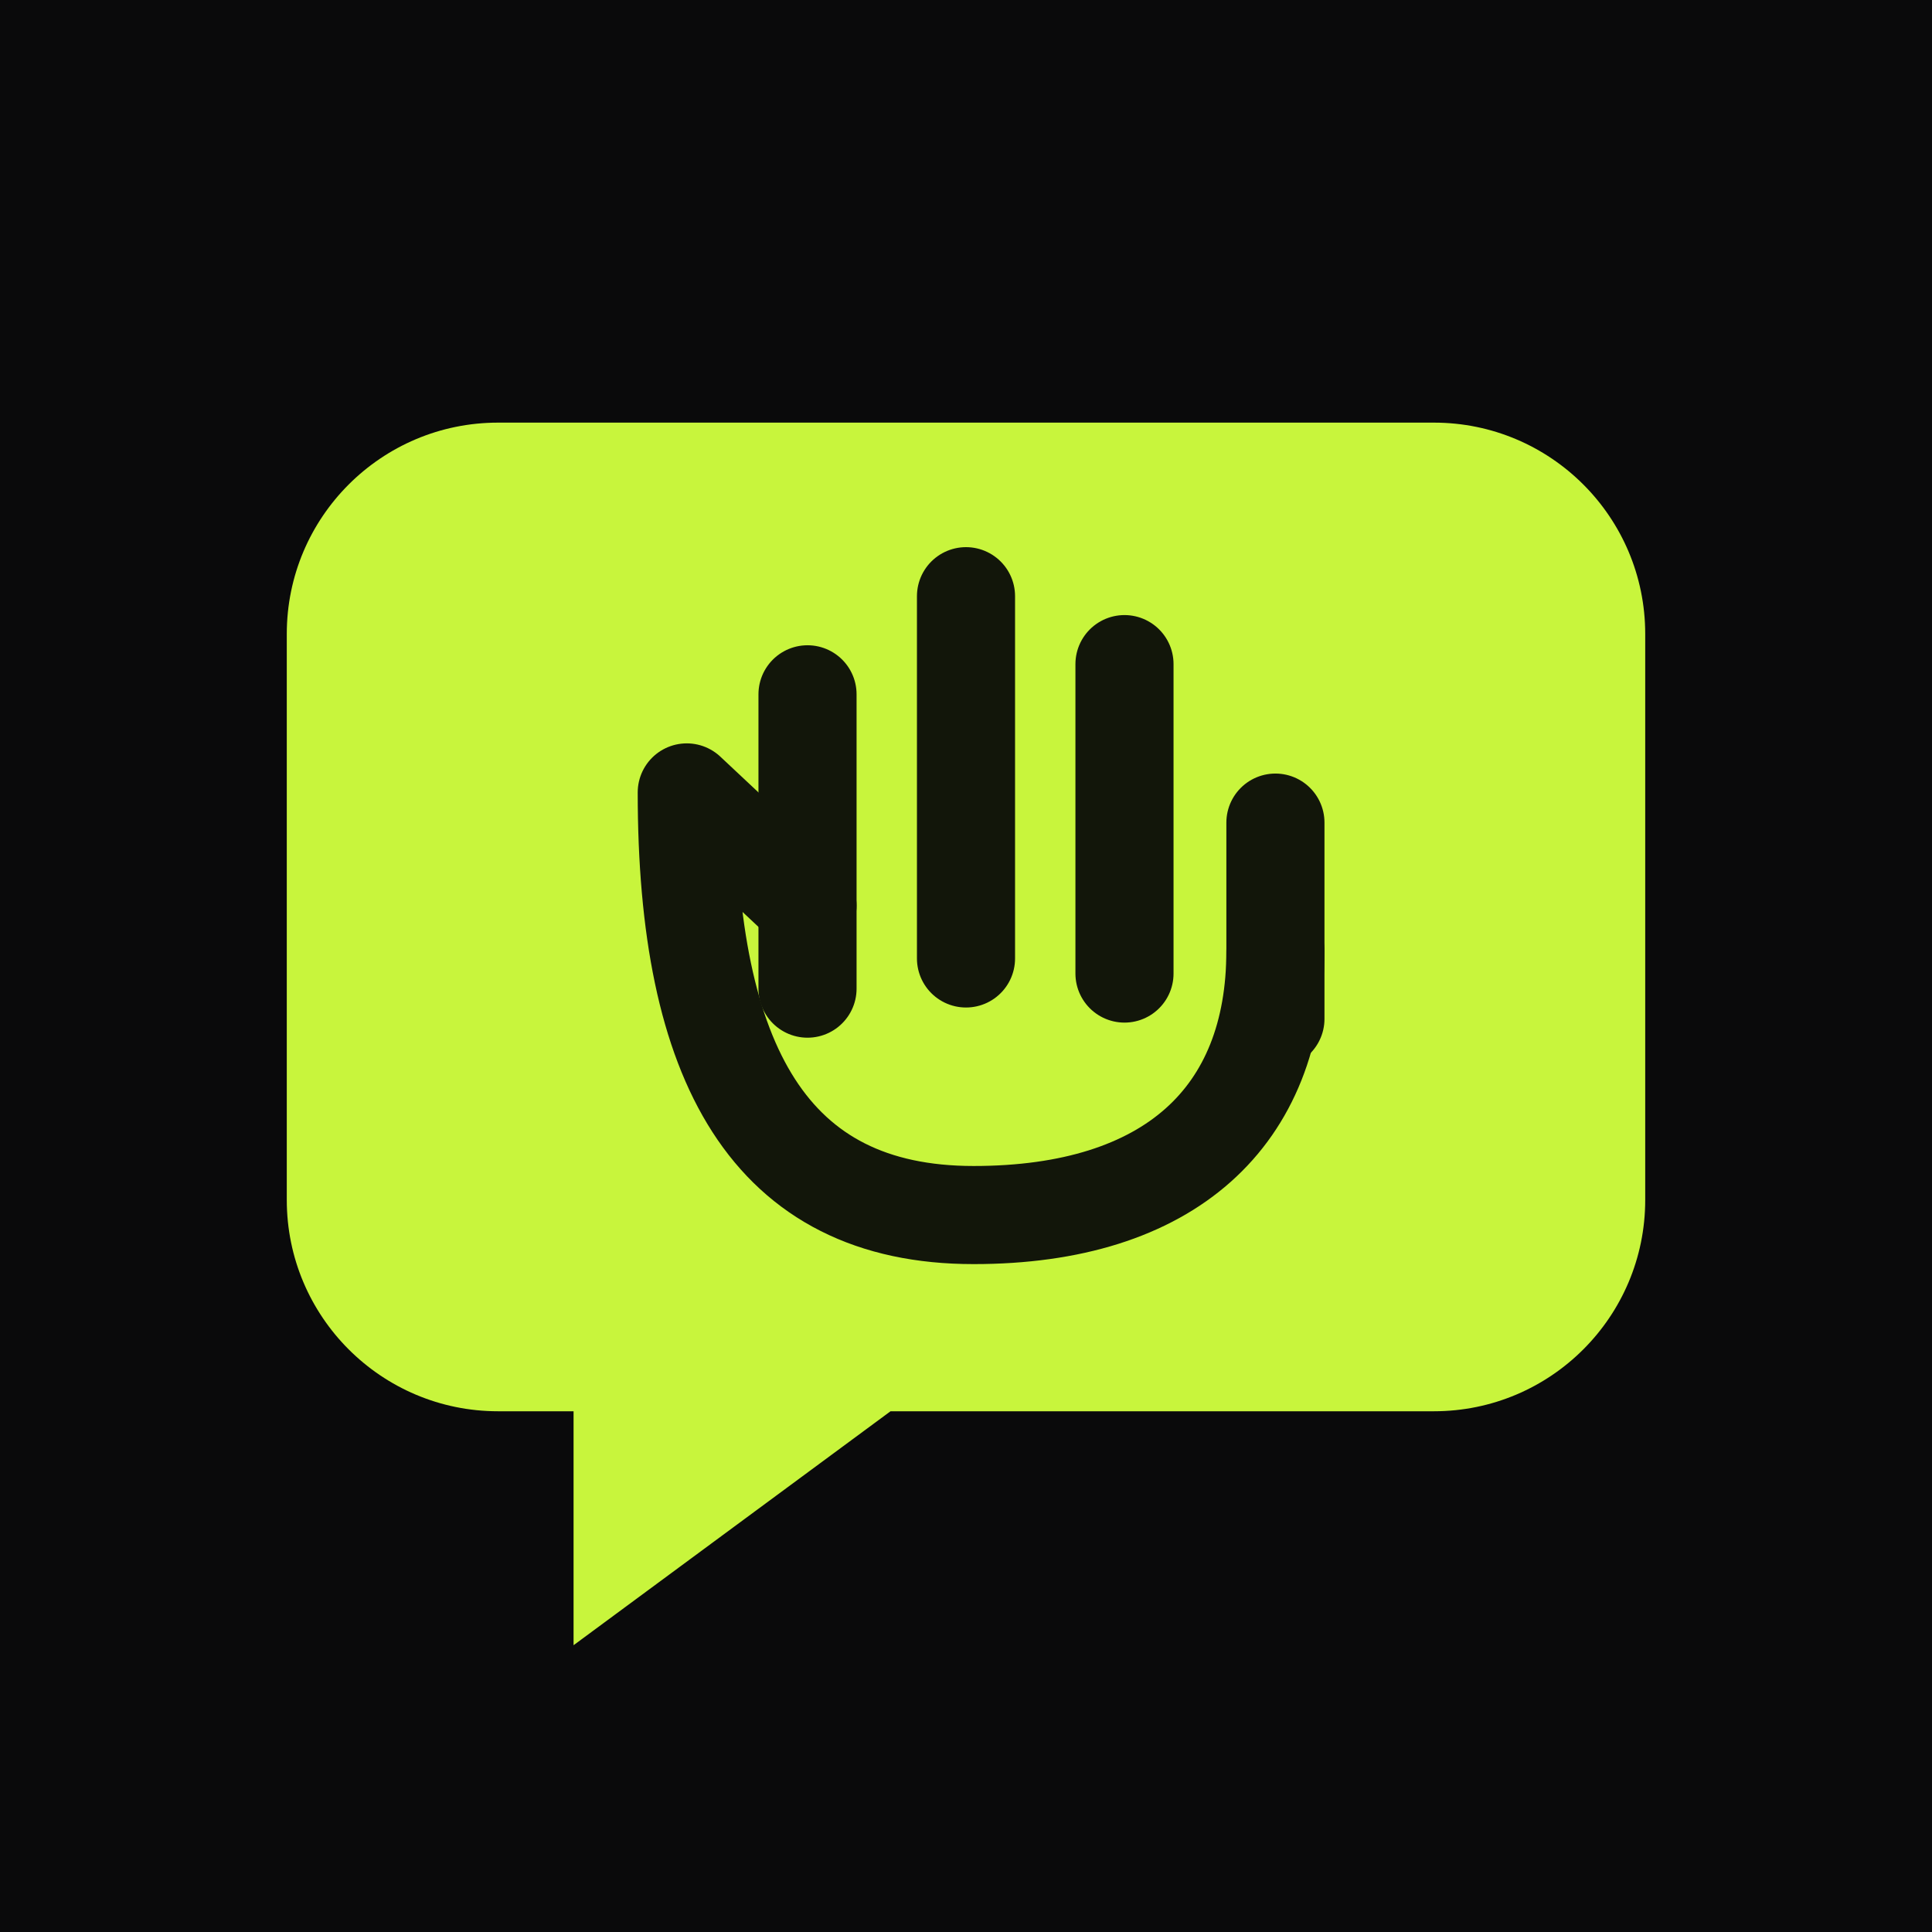
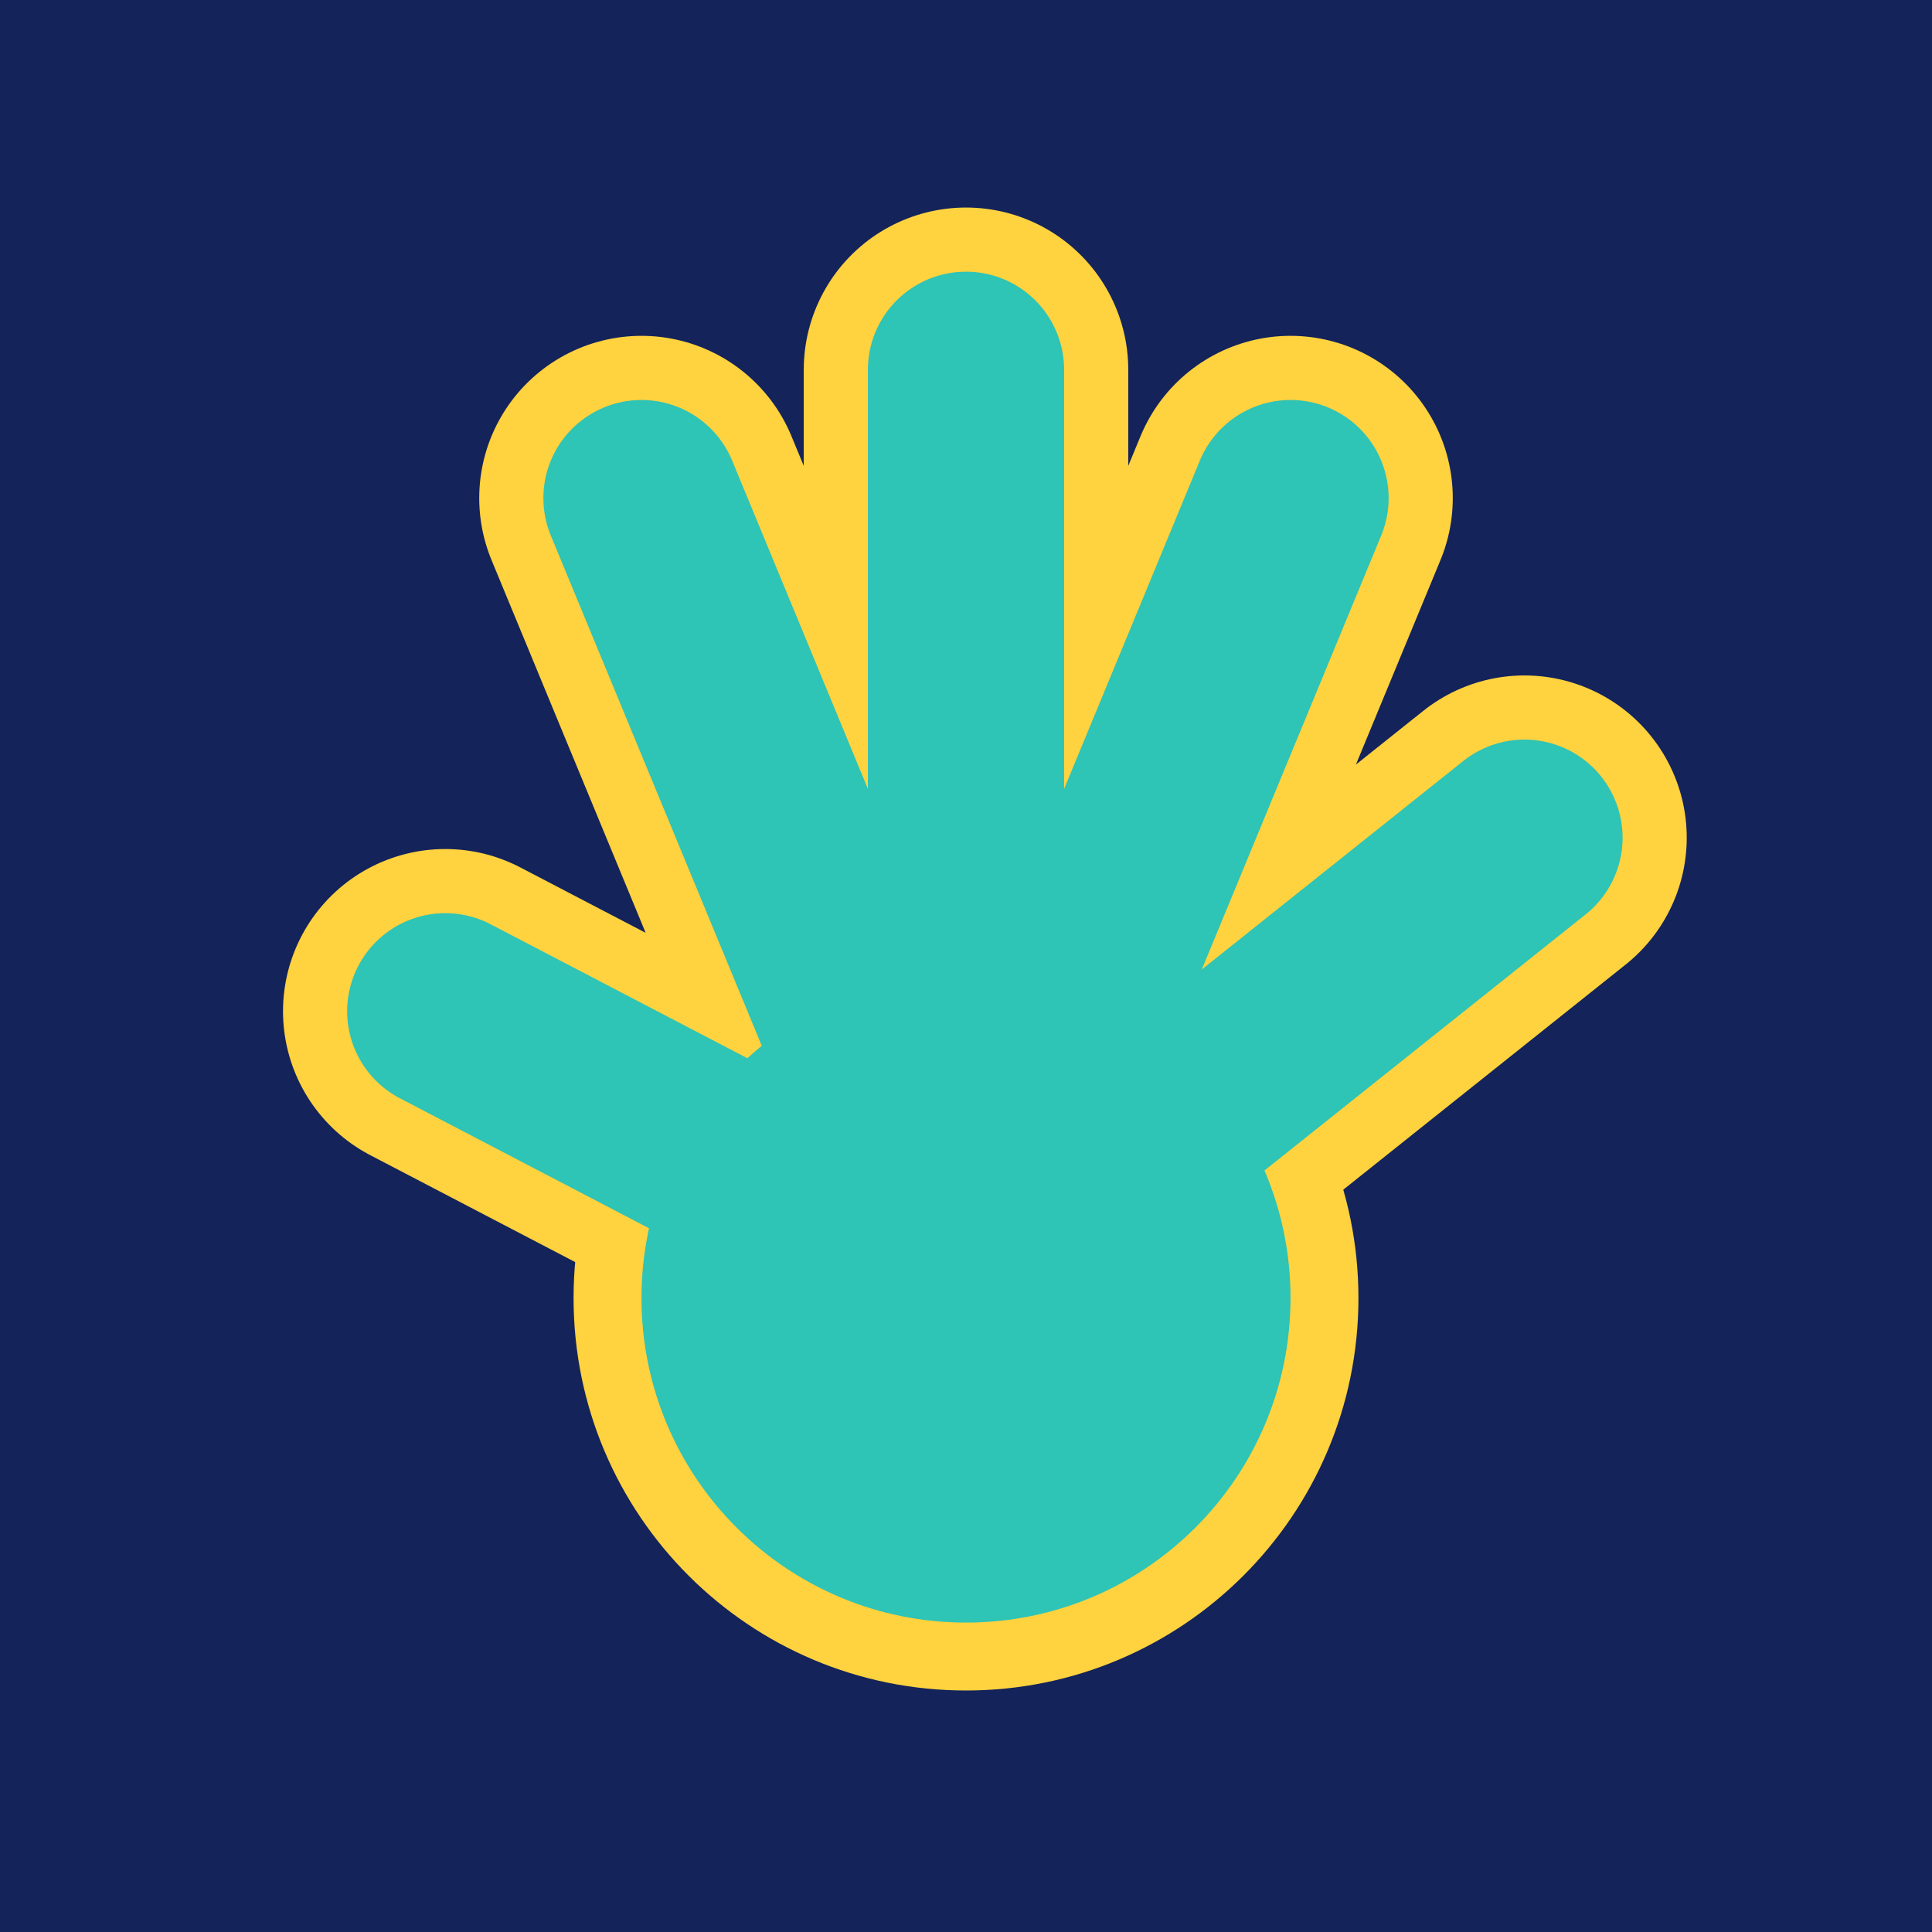
<svg xmlns="http://www.w3.org/2000/svg" viewBox="0 0 512 512">
-   <rect width="512" height="512" fill="#0A0A0B" />
-   <path d="M132 112h248a56 56 0 0 1 56 56v150a56 56 0 0 1-56 56H236l-84 62v-62h-20a56 56 0 0 1-56-56V168a56 56 0 0 1 56-56Z" fill="#C8F53C" />
-   <g fill="none" stroke="#12160A" stroke-width="26" stroke-linecap="round" stroke-linejoin="round">
-     <path d="M214 262v-78M256 254v-96M298 258v-82M338 270v-52" />
-     <path d="M214 240l-32-30M182 210c0 72 22 112 76 112 52 0 80-26 80-70" />
+   <rect width="512" height="512" fill="#14235A" />
+   <g fill="none" stroke-linecap="round" stroke-linejoin="round">
+     <g stroke="#FFD23F" stroke-width="86">
+       <path d="M256 340 118 268M256 340 170 132M256 340V98M256 340 342 132M256 340 404 222" />
+     </g>
+     <circle cx="256" cy="344" r="104" fill="#FFD23F" />
+     <g stroke="#2EC4B6" stroke-width="52">
+       <path d="M256 340 118 268M256 340 170 132M256 340V98M256 340 342 132M256 340 404 222" />
+     </g>
+     <circle cx="256" cy="344" r="86" fill="#2EC4B6" />
  </g>
</svg>
